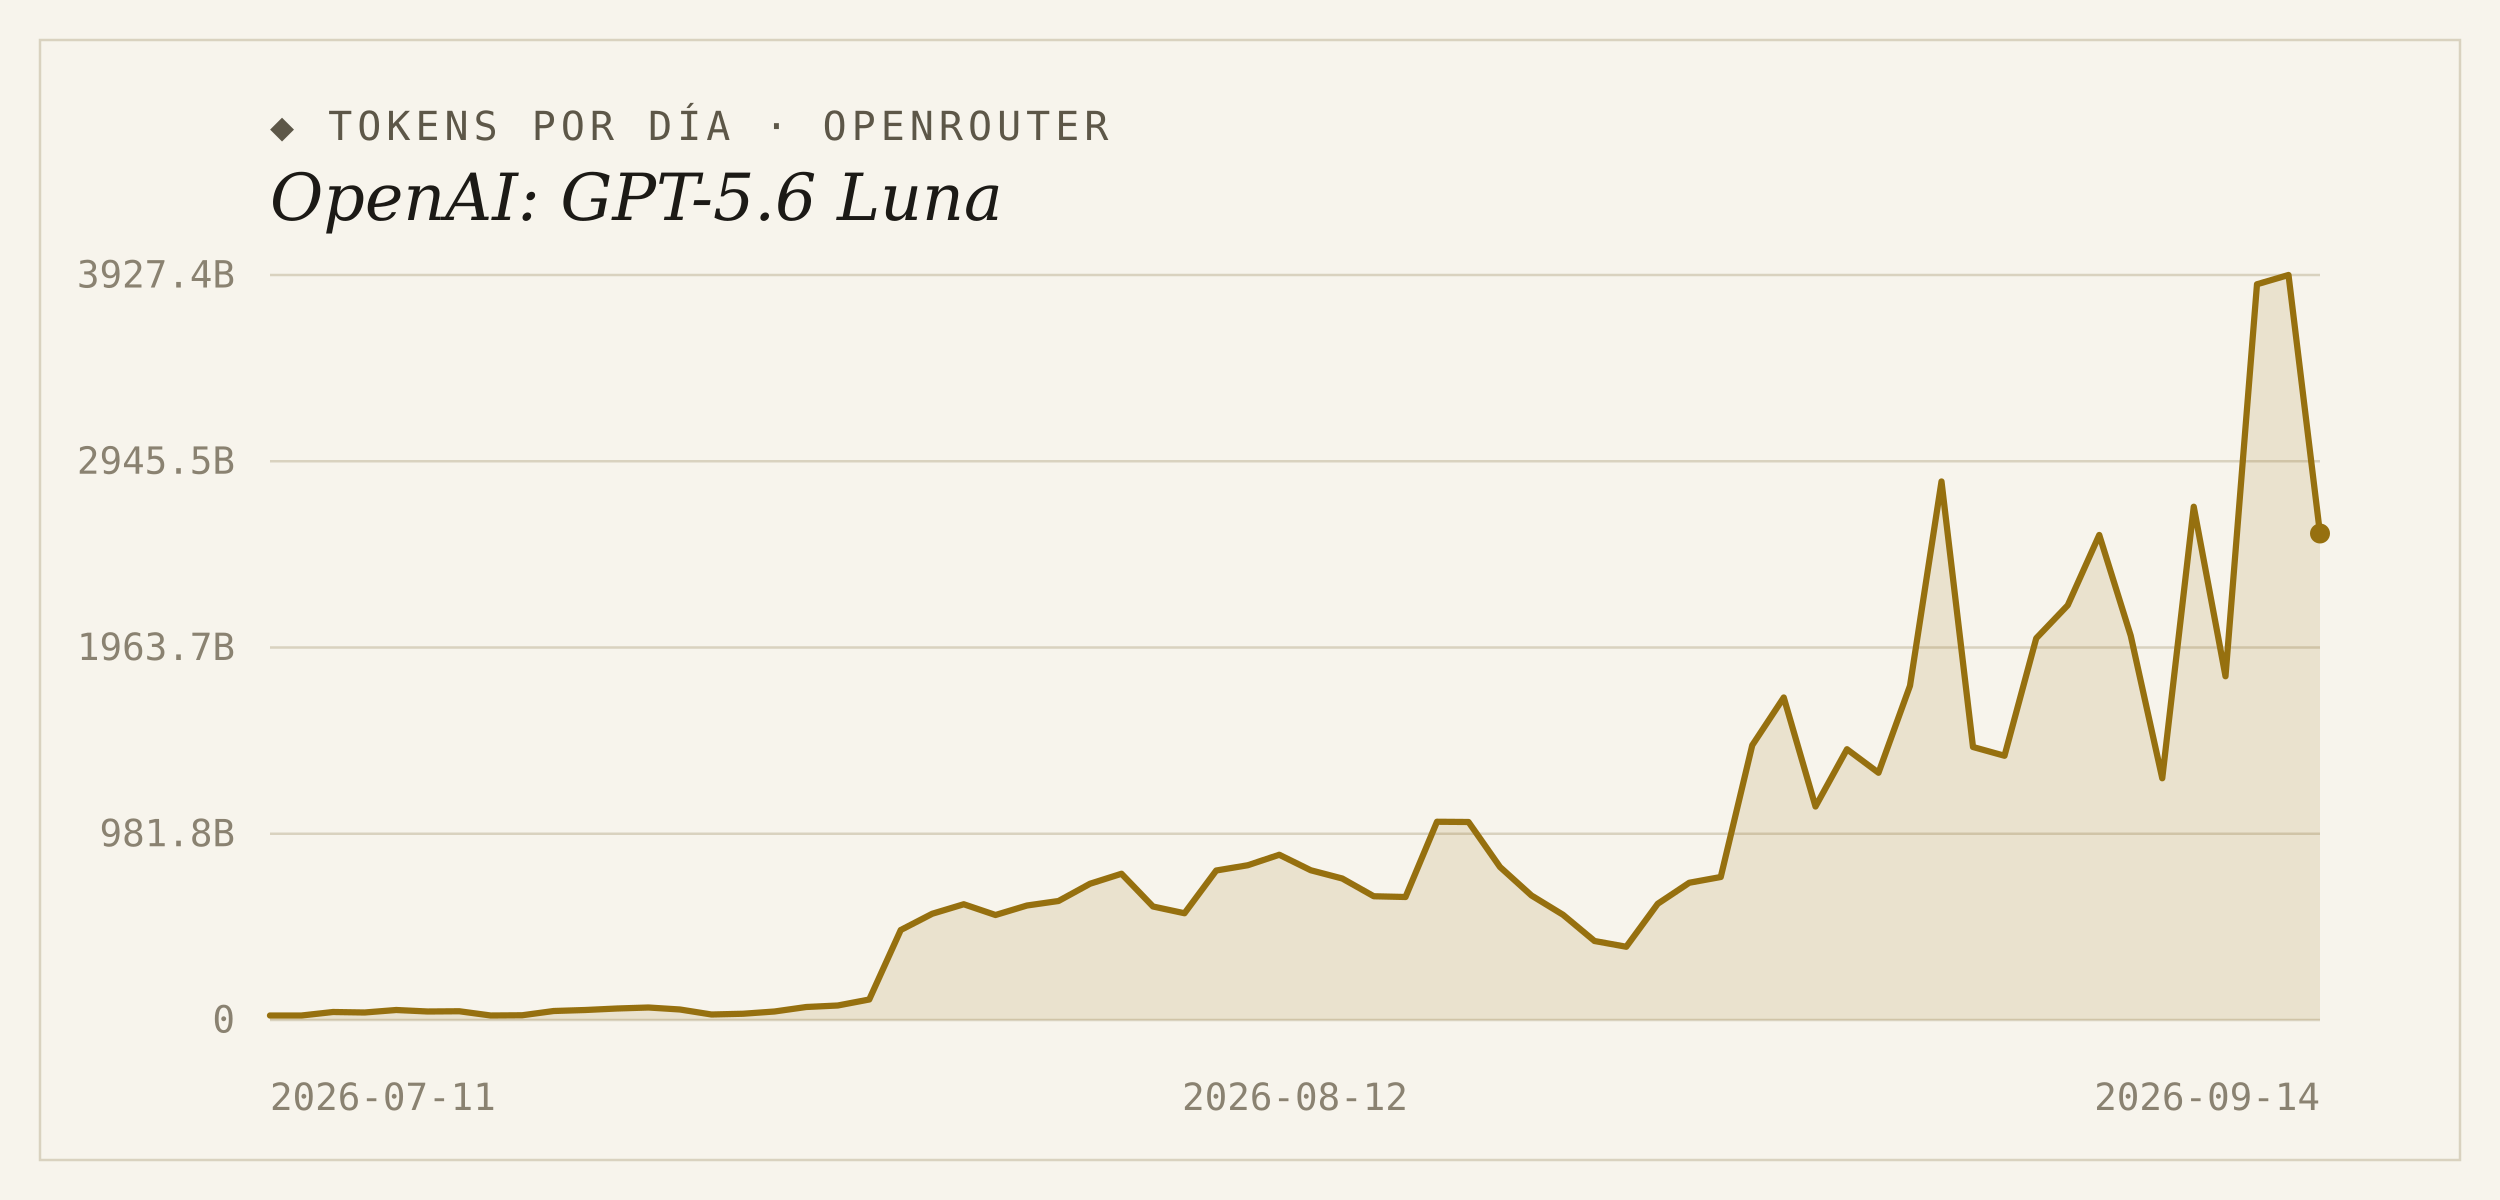
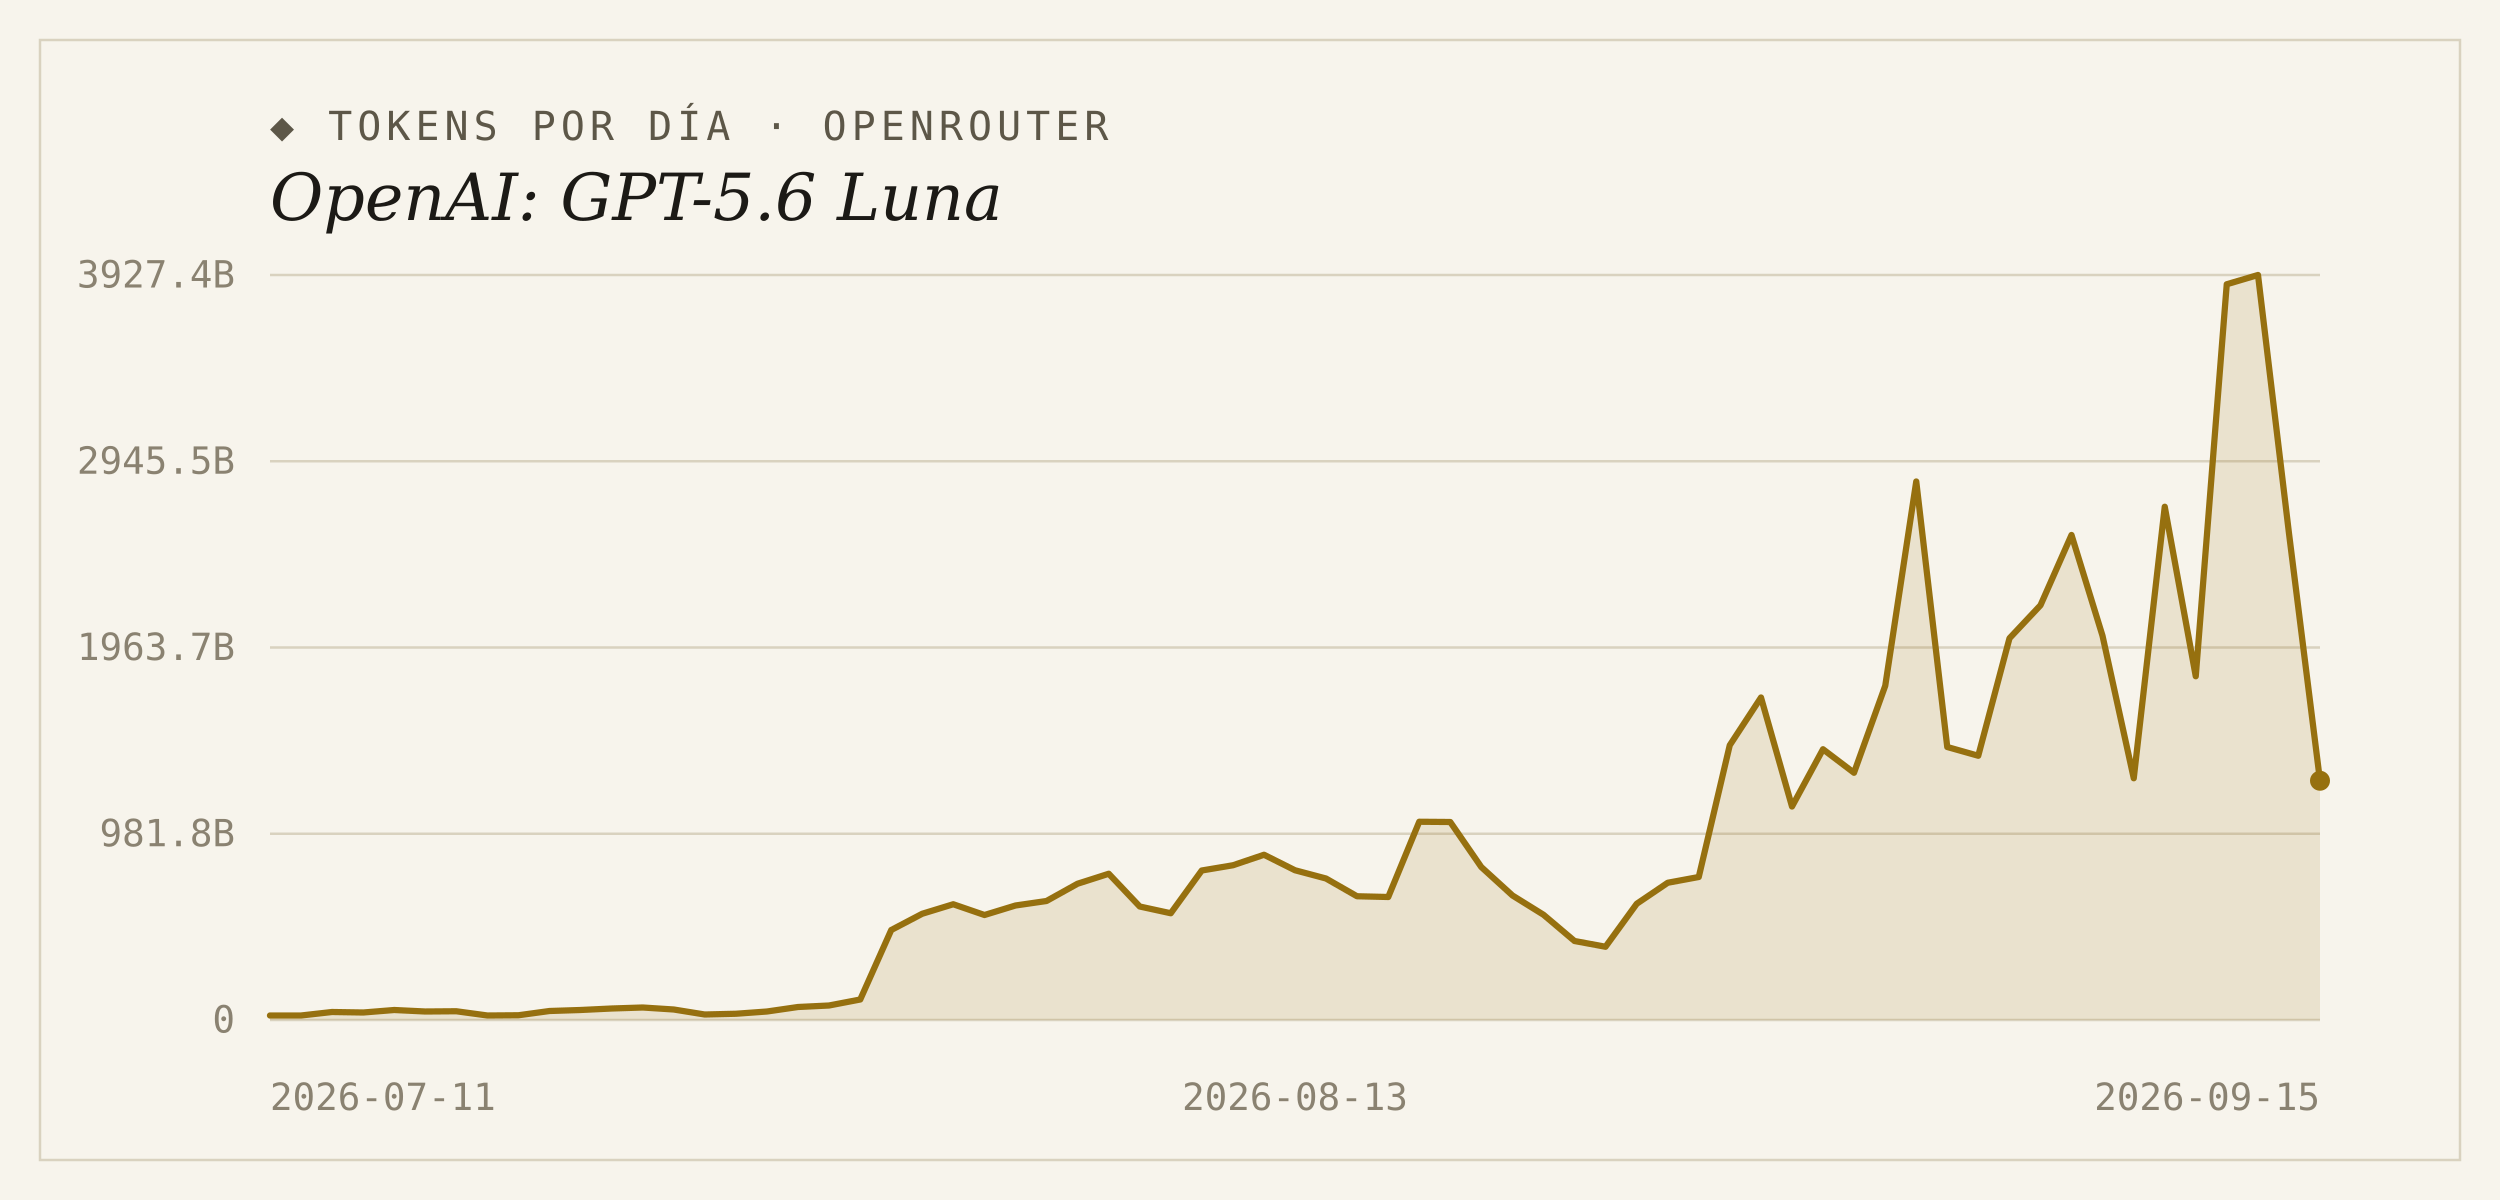
<svg xmlns="http://www.w3.org/2000/svg" width="1000" height="480" viewBox="0 0 1000 480">
  <rect width="1000" height="480" fill="#f7f4ec" />
  <rect x="16" y="16" width="968" height="448" fill="none" stroke="#d9d2bf" stroke-width="1" />
  <text x="108" y="56" font-family="'DejaVu Sans Mono', Consolas, monospace" font-size="16" letter-spacing="2" fill="#5d5748">◆ TOKENS POR DÍA · OPENROUTER</text>
  <text x="108" y="88" font-family="Georgia, 'DejaVu Serif', serif" font-size="26" font-style="italic" fill="#1c1a16">OpenAI: GPT-5.6 Luna</text>
  <line x1="108" y1="408.0" x2="928" y2="408.0" stroke="#d9d2bf" stroke-width="1" />
  <text x="94" y="413" text-anchor="end" font-family="'DejaVu Sans Mono', Consolas, monospace" font-size="15" fill="#8a8271">0</text>
  <line x1="108" y1="333.5" x2="928" y2="333.5" stroke="#d9d2bf" stroke-width="1" />
  <text x="94" y="338.5" text-anchor="end" font-family="'DejaVu Sans Mono', Consolas, monospace" font-size="15" fill="#8a8271">981.8B</text>
  <line x1="108" y1="259.0" x2="928" y2="259.0" stroke="#d9d2bf" stroke-width="1" />
  <text x="94" y="264" text-anchor="end" font-family="'DejaVu Sans Mono', Consolas, monospace" font-size="15" fill="#8a8271">1963.7B</text>
  <line x1="108" y1="184.5" x2="928" y2="184.5" stroke="#d9d2bf" stroke-width="1" />
  <text x="94" y="189.5" text-anchor="end" font-family="'DejaVu Sans Mono', Consolas, monospace" font-size="15" fill="#8a8271">2945.5B</text>
  <line x1="108" y1="110.0" x2="928" y2="110.0" stroke="#d9d2bf" stroke-width="1" />
  <text x="94" y="115" text-anchor="end" font-family="'DejaVu Sans Mono', Consolas, monospace" font-size="15" fill="#8a8271">3927.4B</text>
-   <path d="M 108,408.0 L 108.0,406.2 L 120.6,406.2 L 133.2,404.8 L 145.8,405.0 L 158.5,404.0 L 171.1,404.6 L 183.7,404.5 L 196.3,406.2 L 208.9,406.1 L 221.5,404.4 L 234.2,404.0 L 246.8,403.4 L 259.4,403.0 L 272.0,403.8 L 284.6,405.8 L 297.2,405.5 L 309.8,404.6 L 322.5,402.8 L 335.1,402.2 L 347.7,399.8 L 360.3,372.0 L 372.9,365.5 L 385.5,361.7 L 398.2,366.0 L 410.8,362.2 L 423.4,360.4 L 436.0,353.5 L 448.6,349.5 L 461.2,362.6 L 473.8,365.3 L 486.5,348.2 L 499.1,346.1 L 511.7,341.9 L 524.3,348.1 L 536.9,351.4 L 549.5,358.5 L 562.2,358.8 L 574.8,328.7 L 587.4,328.8 L 600.0,346.8 L 612.6,358.2 L 625.2,365.9 L 637.8,376.4 L 650.5,378.7 L 663.1,361.5 L 675.7,353.1 L 688.3,350.8 L 700.9,298.1 L 713.5,279.0 L 726.2,322.6 L 738.8,299.7 L 751.4,309.1 L 764.0,274.3 L 776.6,192.6 L 789.2,298.8 L 801.8,302.3 L 814.5,255.3 L 827.1,242.1 L 839.7,214.0 L 852.3,254.3 L 864.9,311.3 L 877.5,202.7 L 890.2,270.5 L 902.8,113.7 L 915.4,110.0 L 928.0,213.4 L 928.0,408.0 Z" fill="#96700f" fill-opacity="0.14" />
-   <polyline points="108.0,406.2 120.6,406.2 133.2,404.8 145.8,405.0 158.5,404.0 171.1,404.6 183.7,404.5 196.3,406.2 208.9,406.1 221.5,404.4 234.2,404.0 246.8,403.4 259.4,403.0 272.0,403.8 284.6,405.8 297.2,405.5 309.8,404.6 322.5,402.8 335.1,402.2 347.7,399.8 360.3,372.0 372.9,365.5 385.5,361.7 398.2,366.0 410.8,362.2 423.4,360.4 436.0,353.5 448.6,349.5 461.2,362.6 473.8,365.3 486.5,348.2 499.1,346.1 511.7,341.9 524.3,348.1 536.9,351.4 549.5,358.5 562.2,358.8 574.8,328.7 587.4,328.8 600.0,346.8 612.6,358.2 625.2,365.9 637.8,376.4 650.5,378.7 663.1,361.5 675.7,353.1 688.3,350.8 700.9,298.1 713.5,279.0 726.2,322.6 738.8,299.7 751.4,309.1 764.0,274.3 776.6,192.6 789.2,298.8 801.8,302.3 814.5,255.3 827.1,242.1 839.7,214.0 852.3,254.3 864.9,311.3 877.5,202.7 890.2,270.5 902.8,113.7 915.4,110.0 928.0,213.4" fill="none" stroke="#96700f" stroke-width="2.5" stroke-linejoin="round" stroke-linecap="round" />
-   <circle cx="928.0" cy="213.4" r="4" fill="#96700f" />
+   <path d="M 108,408.0 L 108.0,406.2 L 120.4,406.2 L 132.8,404.8 L 145.3,405.0 L 157.7,404.0 L 170.1,404.6 L 182.5,404.5 L 195.0,406.2 L 207.4,406.1 L 219.8,404.4 L 232.2,404.0 L 244.7,403.4 L 257.1,403.0 L 269.5,403.8 L 281.9,405.8 L 294.4,405.5 L 306.8,404.6 L 319.2,402.8 L 331.6,402.2 L 344.1,399.8 L 356.5,372.0 L 368.9,365.5 L 381.3,361.7 L 393.8,366.0 L 406.2,362.2 L 418.6,360.4 L 431.0,353.5 L 443.5,349.5 L 455.9,362.6 L 468.3,365.3 L 480.7,348.2 L 493.2,346.1 L 505.6,341.9 L 518.0,348.1 L 530.4,351.4 L 542.8,358.5 L 555.3,358.8 L 567.7,328.7 L 580.1,328.8 L 592.5,346.8 L 605.0,358.2 L 617.4,365.9 L 629.8,376.4 L 642.2,378.7 L 654.7,361.5 L 667.1,353.1 L 679.5,350.8 L 691.9,298.1 L 704.4,279.0 L 716.8,322.6 L 729.2,299.7 L 741.6,309.1 L 754.1,274.3 L 766.5,192.6 L 778.9,298.8 L 791.3,302.3 L 803.8,255.3 L 816.2,242.1 L 828.6,214.0 L 841.0,254.3 L 853.5,311.3 L 865.9,202.7 L 878.3,270.5 L 890.7,113.7 L 903.2,110.0 L 915.6,213.4 L 928.0,312.3 L 928.0,408.0 Z" fill="#96700f" fill-opacity="0.14" />
+   <polyline points="108.0,406.2 120.4,406.2 132.8,404.8 145.3,405.0 157.7,404.0 170.1,404.6 182.5,404.5 195.0,406.2 207.4,406.1 219.8,404.4 232.2,404.0 244.7,403.4 257.1,403.0 269.5,403.8 281.9,405.8 294.4,405.5 306.8,404.6 319.2,402.8 331.6,402.2 344.1,399.8 356.5,372.0 368.9,365.5 381.3,361.7 393.8,366.0 406.2,362.2 418.6,360.4 431.0,353.5 443.5,349.5 455.9,362.6 468.3,365.3 480.7,348.2 493.2,346.1 505.6,341.9 518.0,348.1 530.4,351.4 542.8,358.5 555.3,358.8 567.7,328.7 580.1,328.8 592.5,346.8 605.0,358.2 617.4,365.9 629.8,376.4 642.2,378.7 654.7,361.5 667.1,353.1 679.5,350.8 691.9,298.1 704.4,279.0 716.8,322.6 729.2,299.7 741.6,309.1 754.1,274.3 766.5,192.6 778.9,298.8 791.3,302.3 803.8,255.3 816.2,242.1 828.6,214.0 841.0,254.3 853.5,311.3 865.9,202.7 878.3,270.5 890.7,113.7 903.2,110.0 915.6,213.4 928.0,312.3" fill="none" stroke="#96700f" stroke-width="2.5" stroke-linejoin="round" stroke-linecap="round" />
+   <circle cx="928.0" cy="312.3" r="4" fill="#96700f" />
  <text x="108" y="444" text-anchor="start" font-family="'DejaVu Sans Mono', Consolas, monospace" font-size="15" fill="#8a8271">2026-07-11</text>
-   <text x="518" y="444" text-anchor="middle" font-family="'DejaVu Sans Mono', Consolas, monospace" font-size="15" fill="#8a8271">2026-08-12</text>
-   <text x="928" y="444" text-anchor="end" font-family="'DejaVu Sans Mono', Consolas, monospace" font-size="15" fill="#8a8271">2026-09-14</text>
+   <text x="518" y="444" text-anchor="middle" font-family="'DejaVu Sans Mono', Consolas, monospace" font-size="15" fill="#8a8271">2026-08-13</text>
+   <text x="928" y="444" text-anchor="end" font-family="'DejaVu Sans Mono', Consolas, monospace" font-size="15" fill="#8a8271">2026-09-15</text>
</svg>
